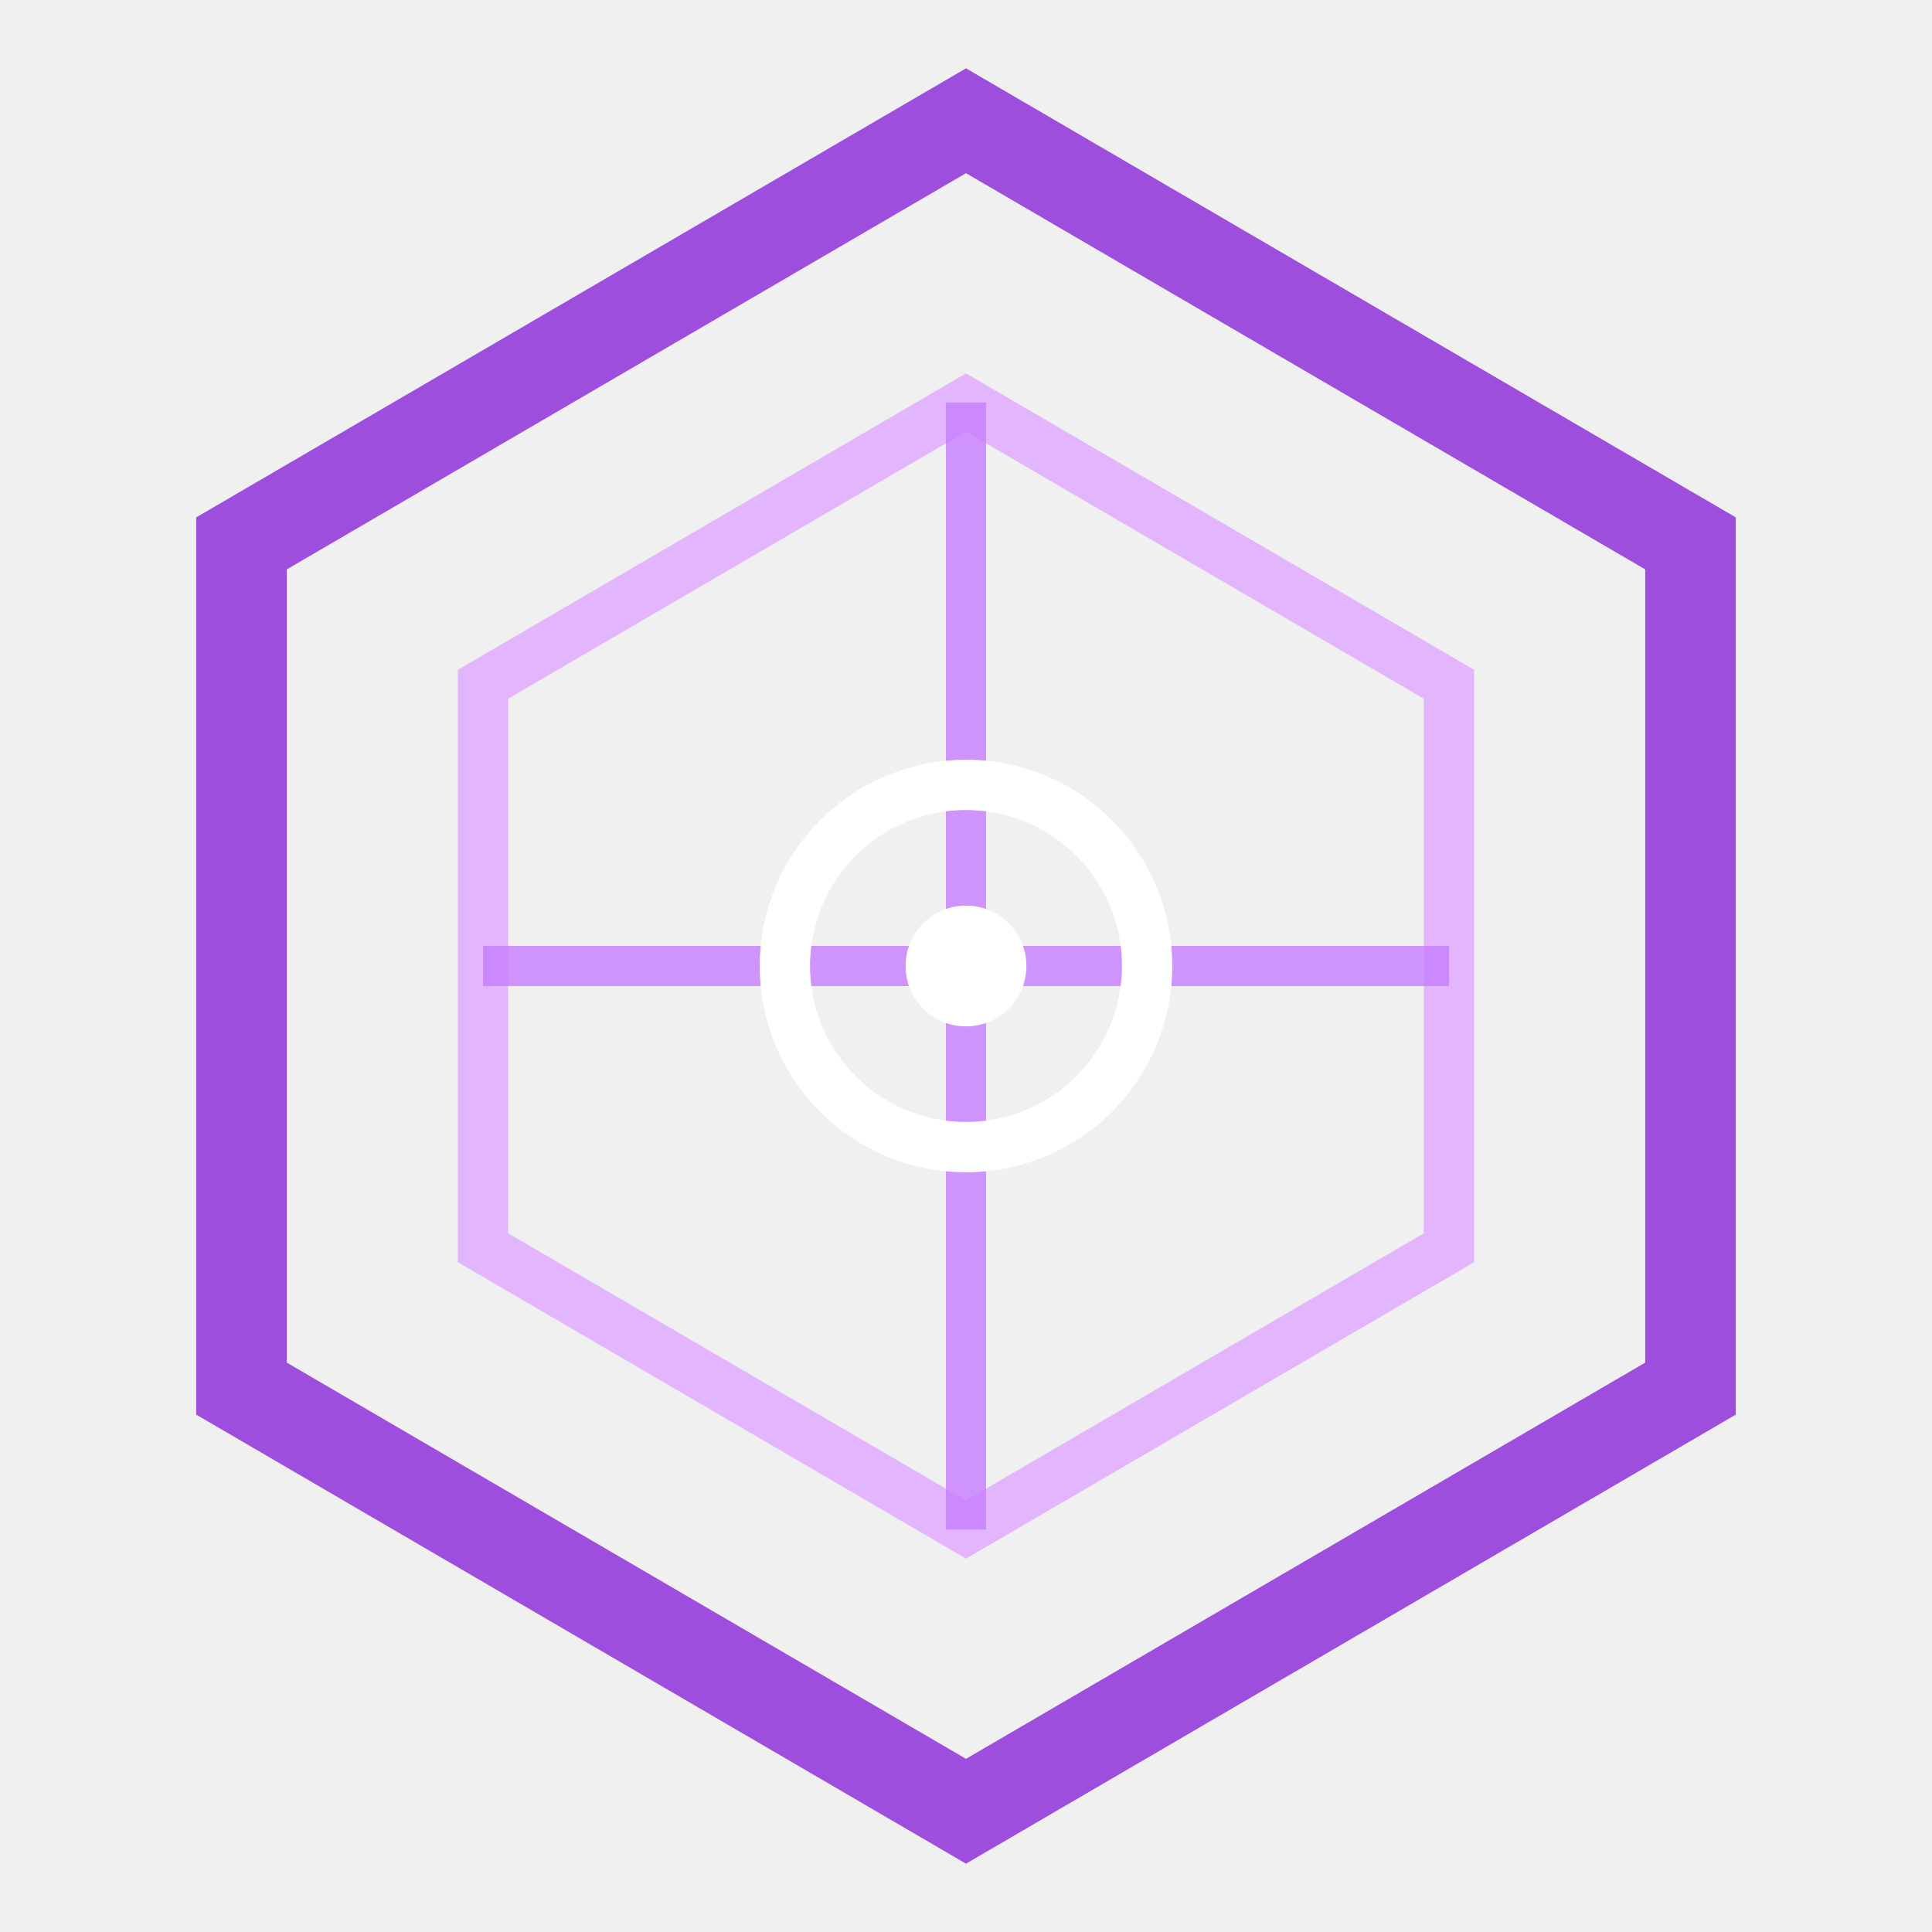
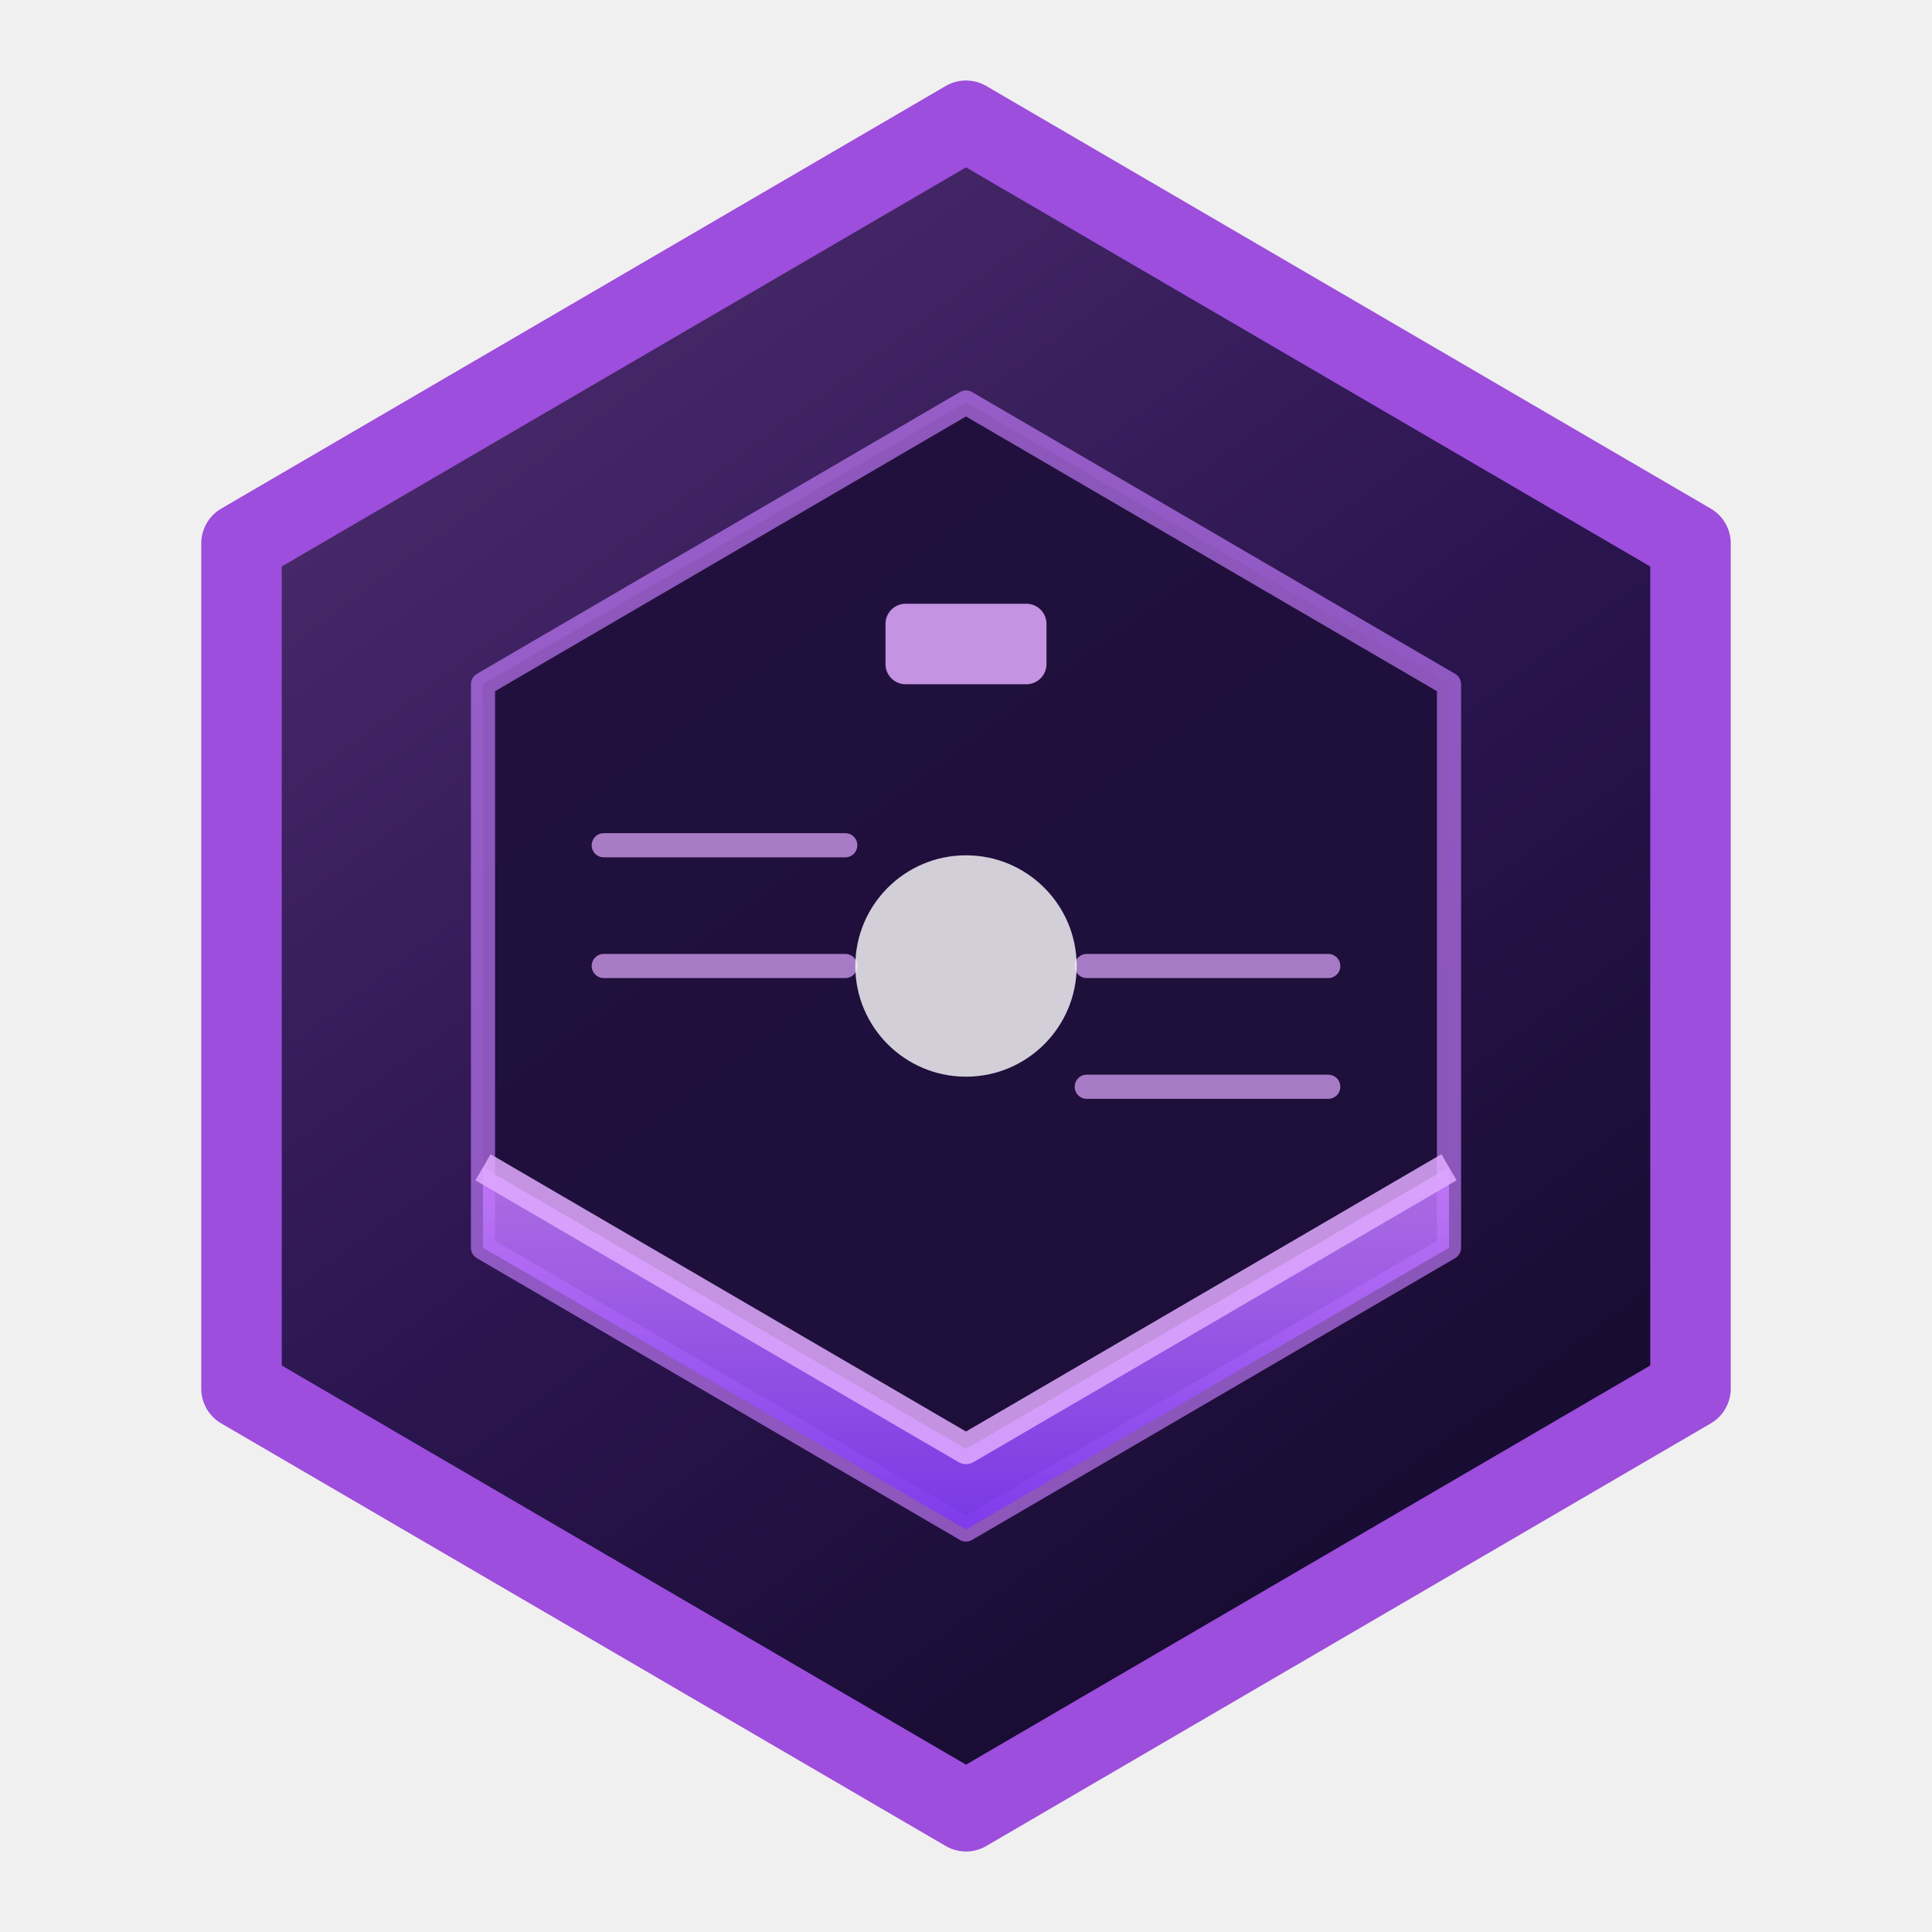
<svg xmlns="http://www.w3.org/2000/svg" viewBox="0 0 192 192">
-   <polygon points="96,12 168,54 168,138 96,180 24,138 24,54" fill="none" stroke="#9d4edd" stroke-width="9" />
-   <polygon points="96,40 144,68 144,124 96,152 48,124 48,68" fill="none" stroke="#e0aaff" stroke-width="5" opacity=".85" />
-   <path d="M96 40v112M48 96h96" fill="none" stroke="#c77dff" stroke-width="4" opacity=".8" />
-   <circle cx="96" cy="96" r="18" fill="none" stroke="#ffffff" stroke-width="5" />
-   <circle cx="96" cy="96" r="6" fill="#ffffff" />
+   <defs>
+     <linearGradient id="buretteBody" x1="22%" y1="6%" x2="78%" y2="94%">
+       <stop offset="0%" stop-color="#4a2a6b" />
+       <stop offset="50%" stop-color="#2b1550" />
+       <stop offset="100%" stop-color="#150a2c" />
+     </linearGradient>
+     <linearGradient id="titrant" x1="0%" y1="0%" x2="0%" y2="100%">
+       <stop offset="0%" stop-color="#c77dff" stop-opacity=".85" />
+       <stop offset="100%" stop-color="#7c3aed" stop-opacity=".95" />
+     </linearGradient>
+   </defs>
+   <polygon points="96,12 168,54 168,138 96,180 24,138 24,54" fill="url(#buretteBody)" stroke="#9d4edd" stroke-width="8" stroke-linejoin="round" />
+   <polygon points="96,40 144,68 144,124 96,152 48,124 48,68" fill="#1e0f3a" fill-opacity=".9" stroke="#c77dff" stroke-width="2.4" stroke-opacity=".65" stroke-linejoin="round" />
+   <path d="M48 124 L96 152 L144 124 L144 116 L96 144 L48 116 Z" fill="url(#titrant)" />
+   <path d="M48 116 L96 144 L144 116" fill="none" stroke="#e0aaff" stroke-width="3" stroke-opacity=".85" stroke-linejoin="round" />
+   <g stroke="#e0aaff" stroke-opacity=".7" stroke-linecap="round">
+     <path d="M60 84 L84 84" stroke-width="2.4" />
+     <path d="M60 96 L84 96" stroke-width="2.4" />
+     <path d="M108 96 L132 96" stroke-width="2.4" />
+     <path d="M108 108 L132 108" stroke-width="2.4" />
+   </g>
+   <rect x="88" y="60" width="16" height="8" rx="2" fill="#e0aaff" fill-opacity=".85" />
+   <circle cx="96" cy="96" r="11" fill="#ffffff" fill-opacity=".8" />
</svg>
